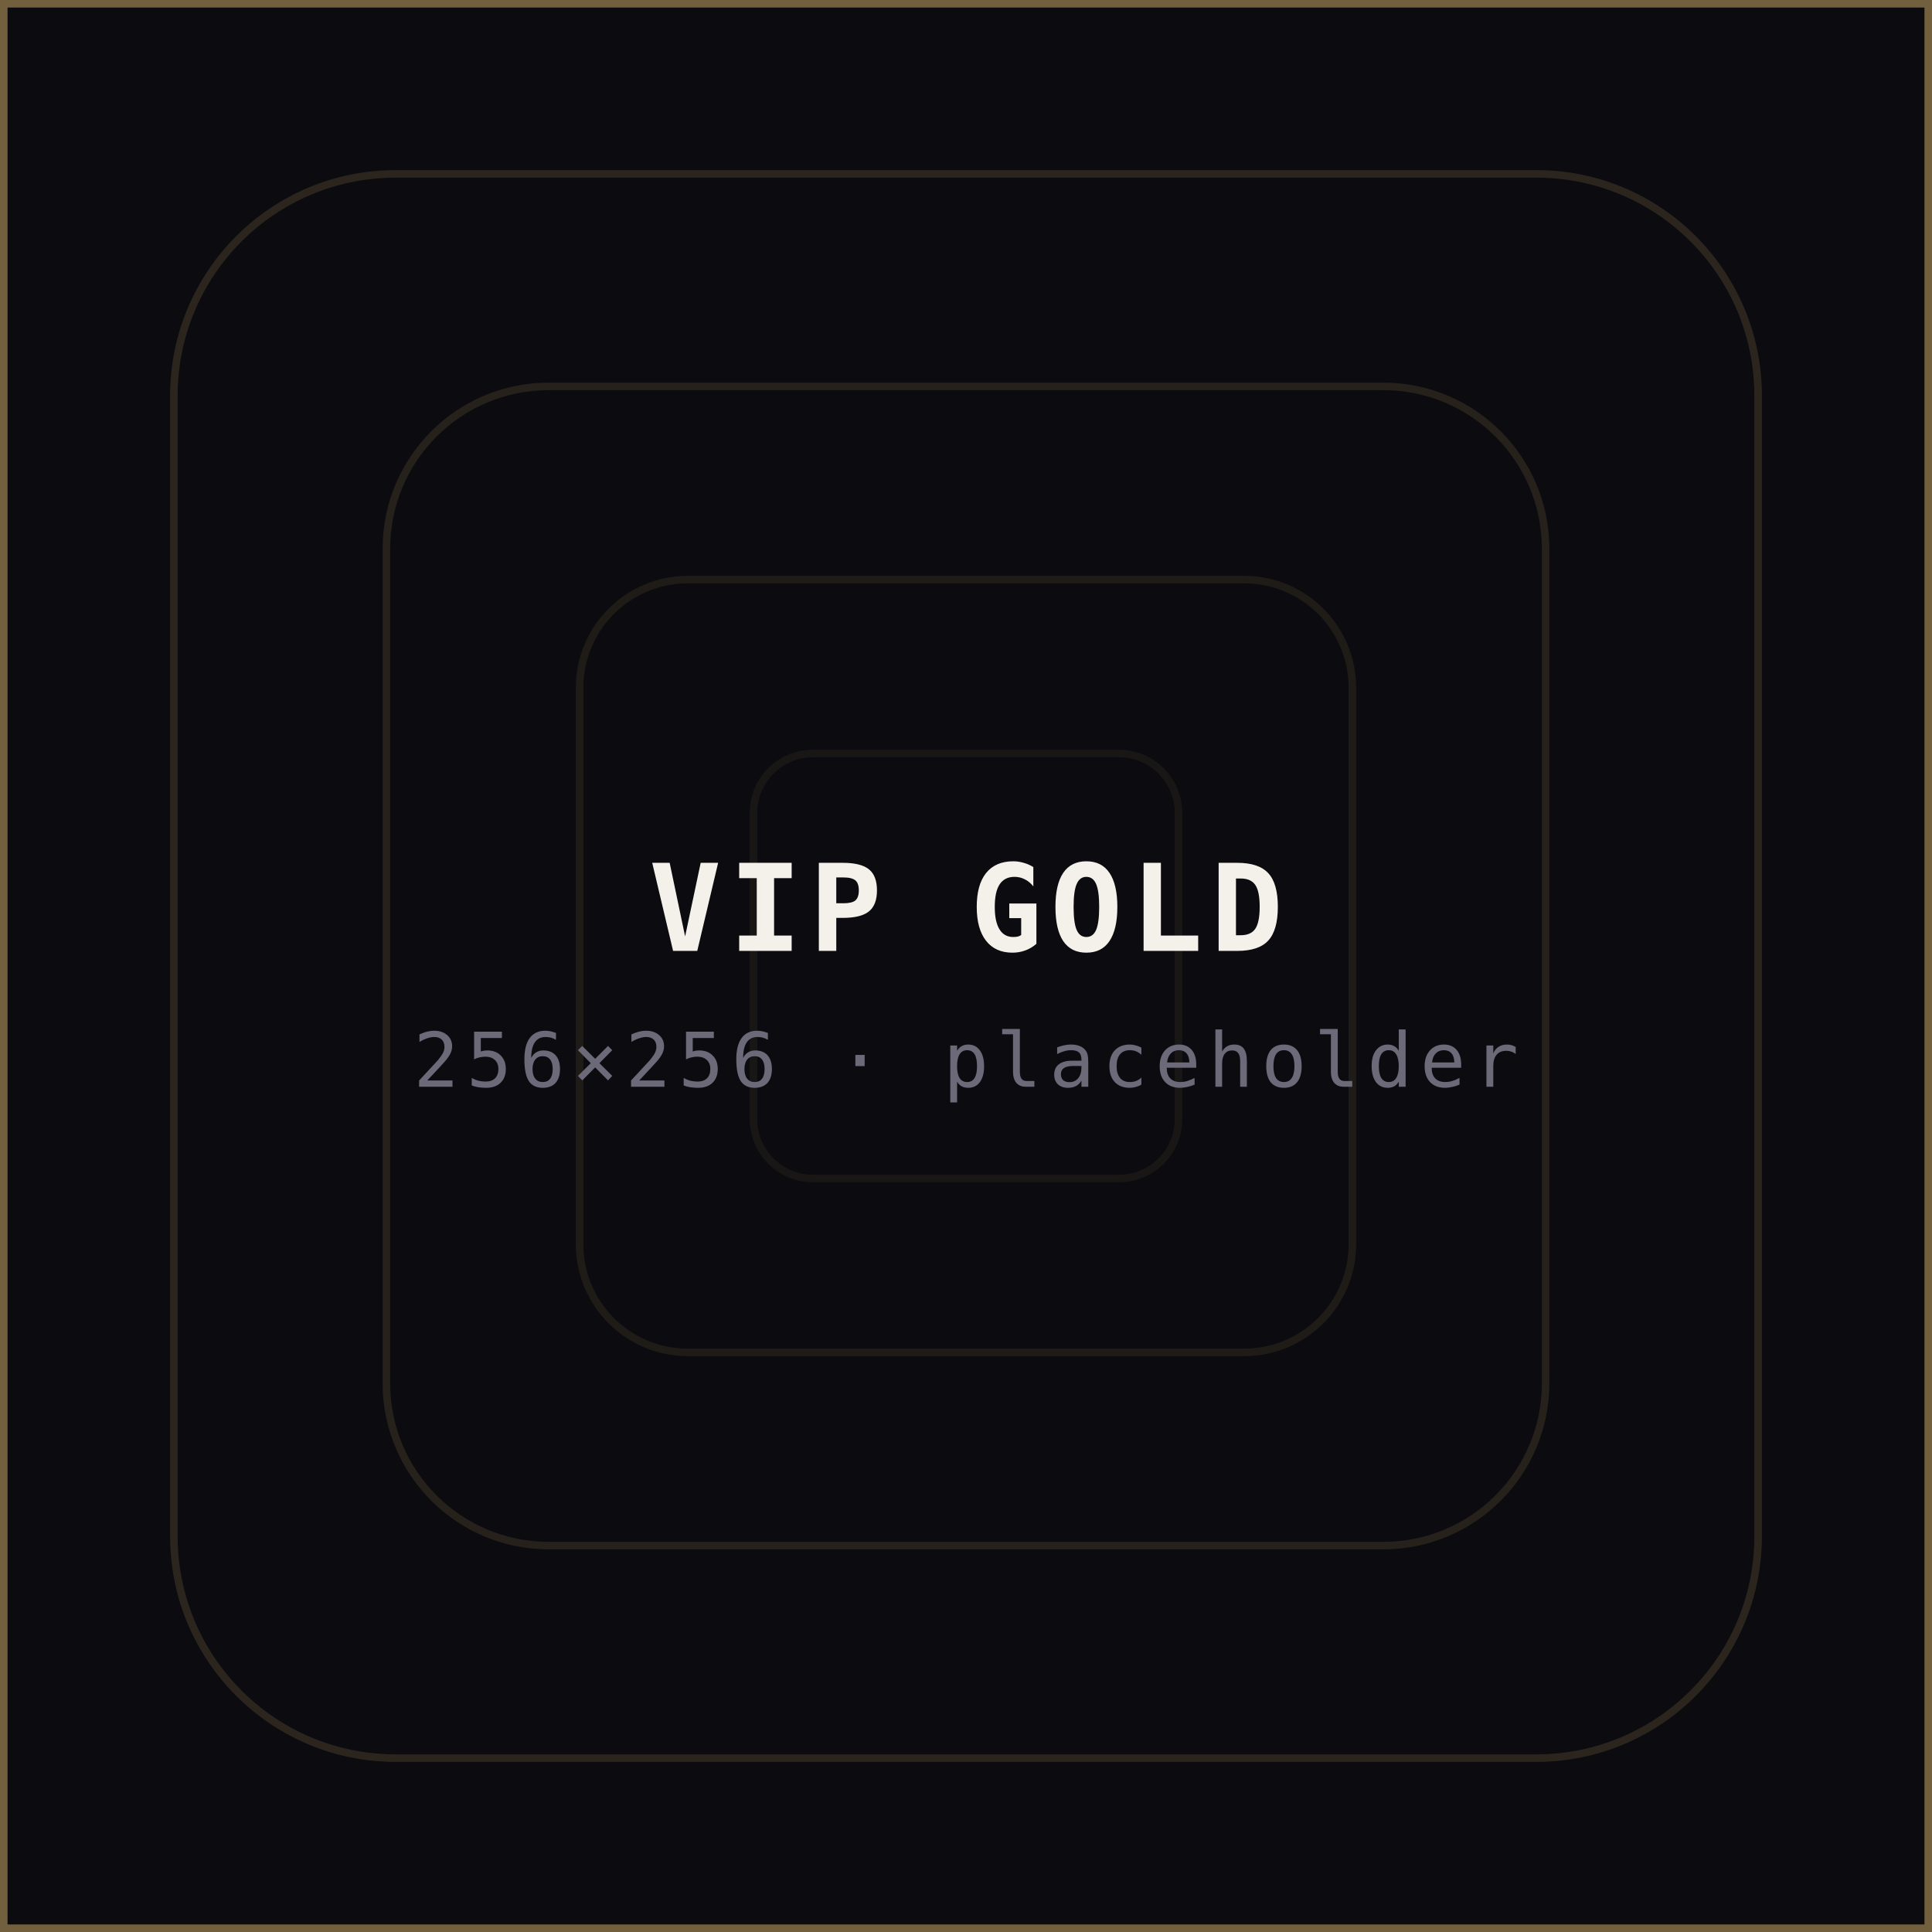
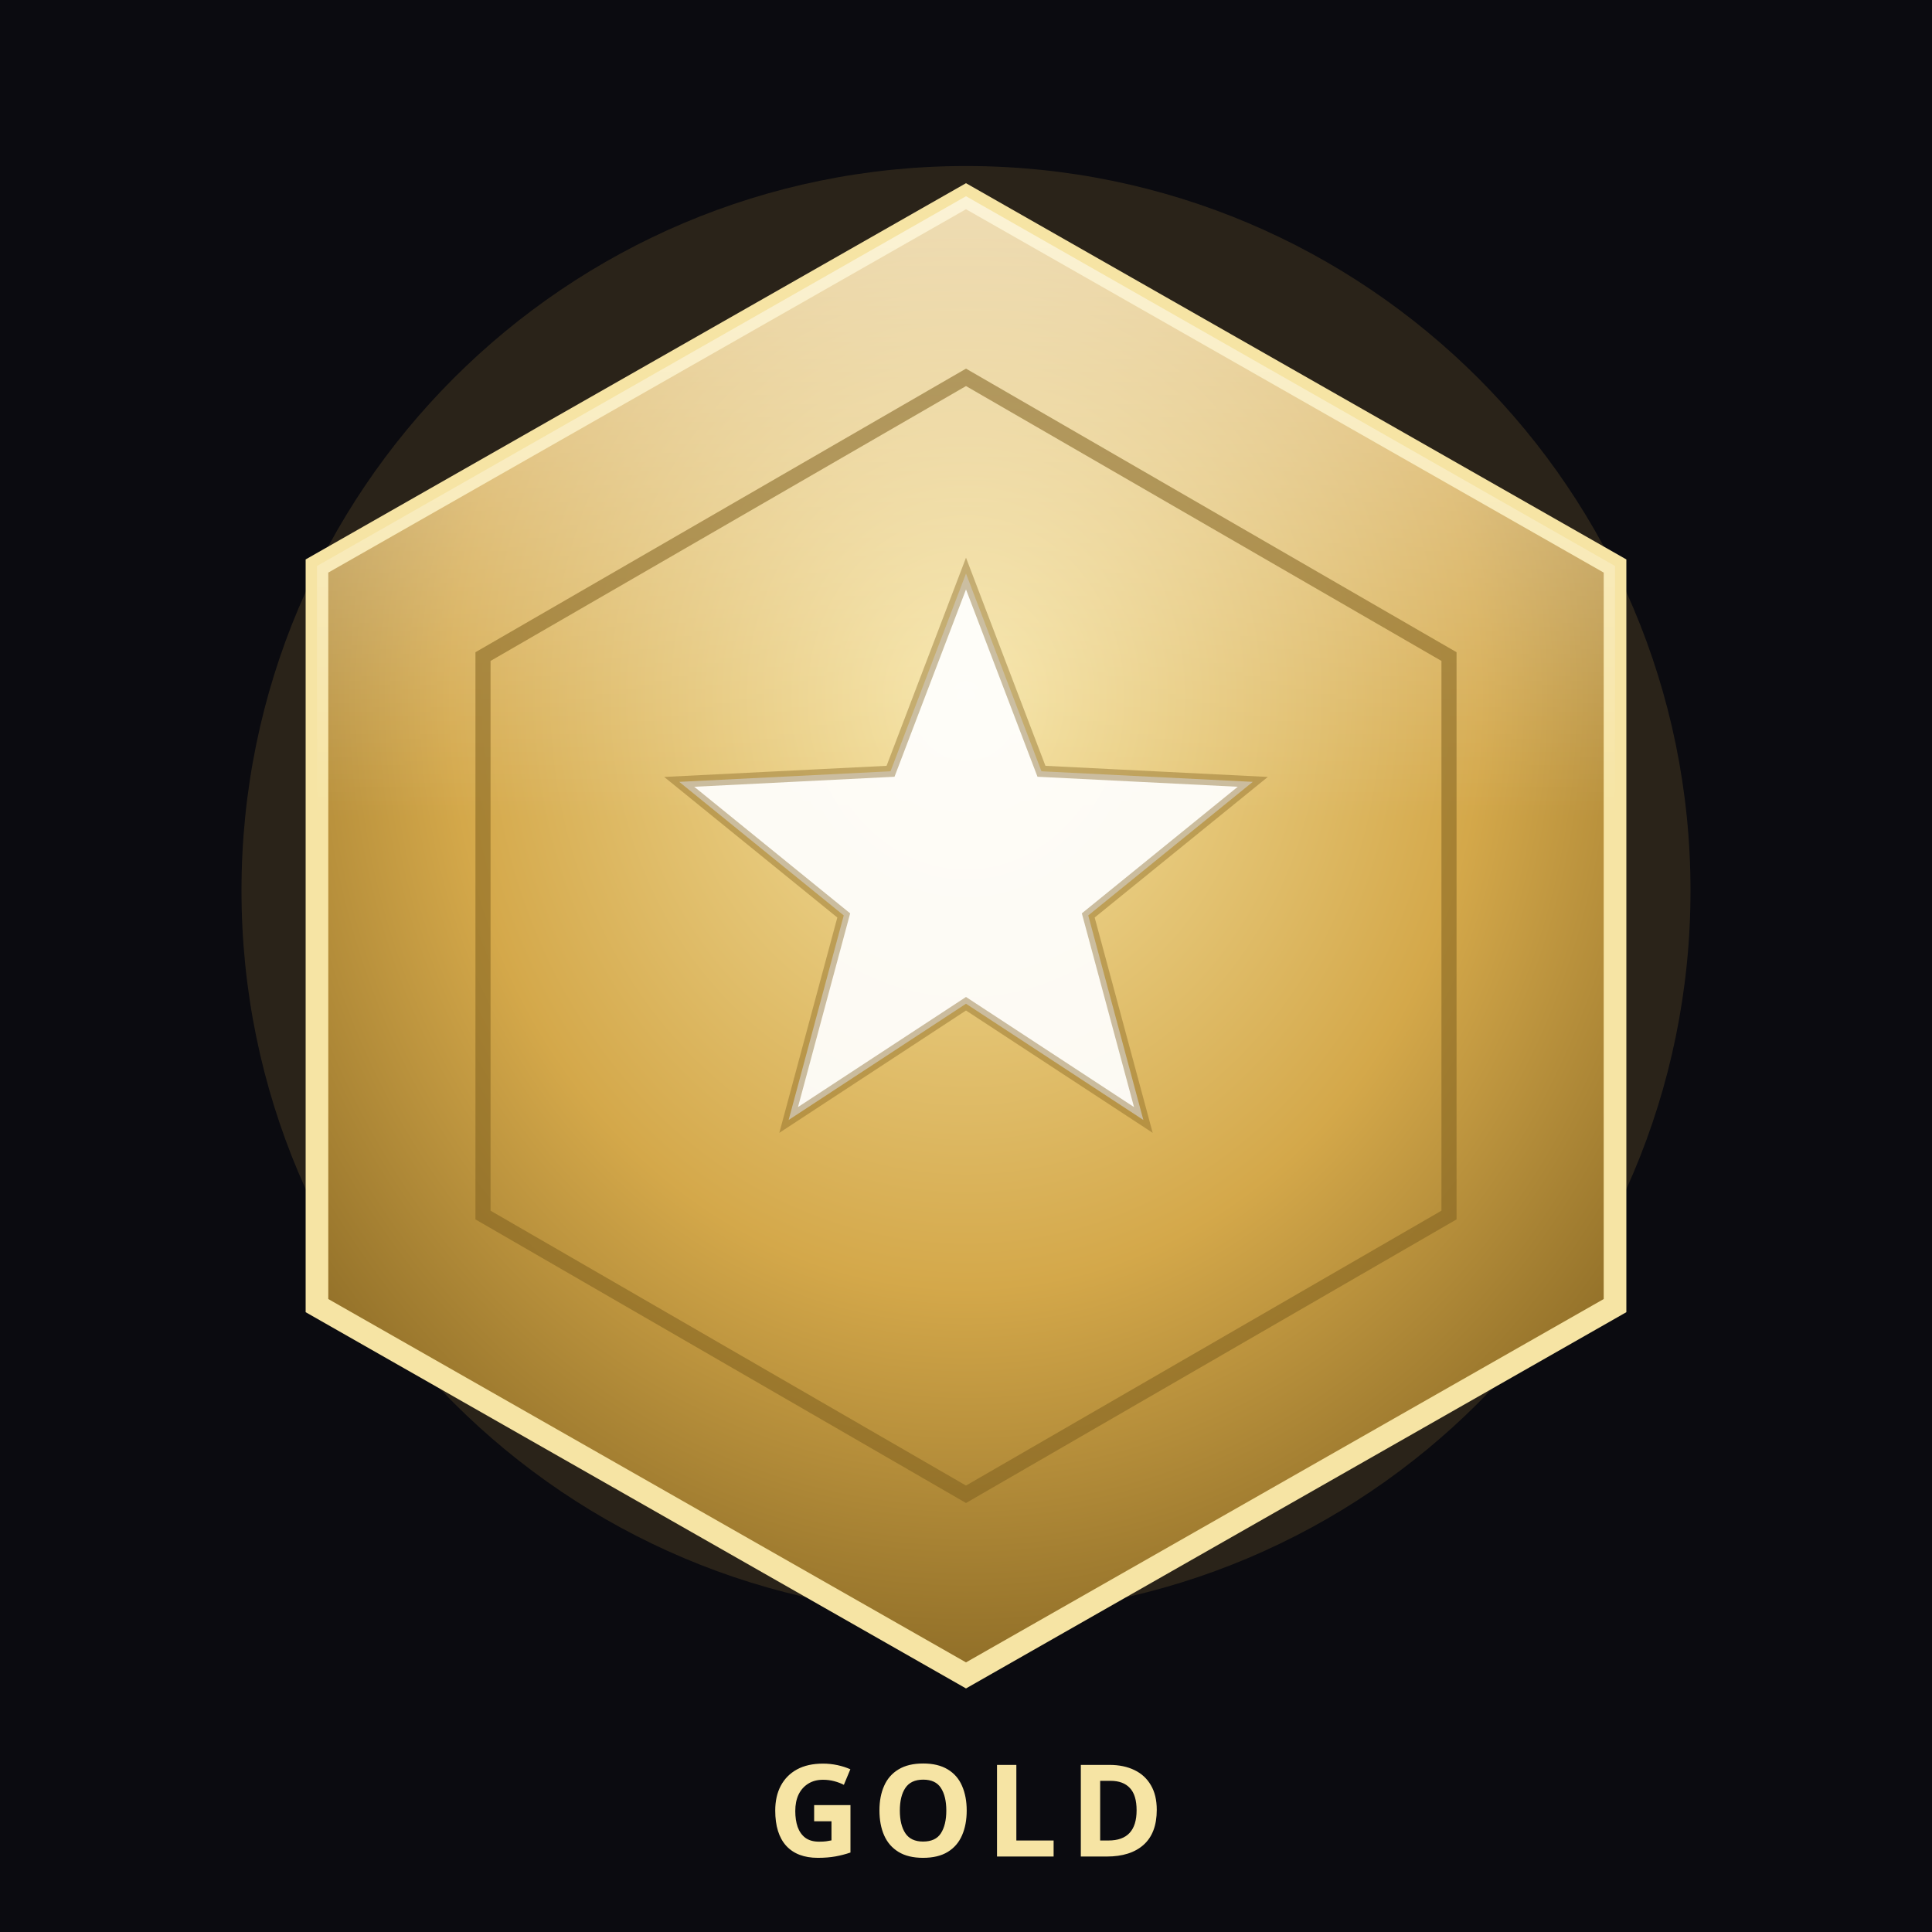
- <svg xmlns="http://www.w3.org/2000/svg" width="256" height="256" viewBox="0 0 256 256" role="img" aria-label="VIP GOLD placeholder">
+ <svg xmlns="http://www.w3.org/2000/svg" width="256" height="256" viewBox="0 0 256 256" role="img" aria-label="VIP GOLD">
+   <defs>
+     <radialGradient id="g" cx="50%" cy="34%" r="72%">
+       <stop offset="0%" stop-color="#f6e4a4" />
+       <stop offset="55%" stop-color="#d4a84a" />
+       <stop offset="100%" stop-color="#7f601f" />
+     </radialGradient>
+     <linearGradient id="shine" x1="0" y1="0" x2="0" y2="1">
+       <stop offset="0%" stop-color="#fff" stop-opacity=".55" />
+       <stop offset="42%" stop-color="#fff" stop-opacity="0" />
+     </linearGradient>
+   </defs>
  <rect width="256" height="256" fill="#0B0B10" />
-   <rect x="23.04" y="23.04" width="209.92" height="209.92" rx="29.389" fill="none" stroke="#D9B46A" stroke-opacity="0.16" />
-   <rect x="51.2" y="51.2" width="153.6" height="153.6" rx="21.504" fill="none" stroke="#D9B46A" stroke-opacity="0.13" />
-   <rect x="76.8" y="76.8" width="102.4" height="102.4" rx="14.336" fill="none" stroke="#D9B46A" stroke-opacity="0.1" />
-   <rect x="99.84" y="99.84" width="56.32" height="56.32" rx="7.885" fill="none" stroke="#D9B46A" stroke-opacity="0.07" />
-   <rect x="0.5" y="0.5" width="255" height="255" fill="none" stroke="#D9B46A" stroke-opacity="0.5" />
-   <text x="128" y="126" fill="#F4F1EA" font-family="monospace" font-size="16" font-weight="700" text-anchor="middle" letter-spacing="1">VIP GOLD</text>
-   <text x="128" y="144" fill="#6C6A78" font-family="monospace" font-size="10" text-anchor="middle" letter-spacing="1">256×256 · placeholder</text>
+   <circle cx="128" cy="118" r="96" fill="#d4a84a" opacity="0.16" />
+   <path d="M128 26 L214 75 V173 L128 222 L42 173 V75 Z" fill="url(#g)" stroke="#f6e4a4" stroke-width="3" />
+   <path d="M128 26 L214 75 V173 L128 222 L42 173 V75 Z" fill="url(#shine)" />
+   <path d="M128 50 L192 87 V161 L128 198 L64 161 V87 Z" fill="none" stroke="#7f601f" stroke-width="2" opacity="0.55" />
+   <path d="M128.0 76.0 L138.0 102.2 L166.0 103.6 L144.2 121.3 L151.5 148.4 L128.0 133.0 L104.5 148.4 L111.8 121.3 L90.0 103.6 L118.0 102.2 Z" fill="#fff" opacity="0.92" />
+   <path d="M128.0 76.0 L138.0 102.2 L166.0 103.6 L144.2 121.3 L151.5 148.4 L128.0 133.0 L104.5 148.4 L111.8 121.3 L90.0 103.6 L118.0 102.2 Z" fill="none" stroke="#7f601f" stroke-width="1.5" opacity="0.4" />
+   <text x="128" y="246" text-anchor="middle" font-family="'Segoe UI',system-ui,sans-serif" font-size="17" font-weight="800" letter-spacing="1.5" fill="#f6e4a4">GOLD</text>
</svg>
